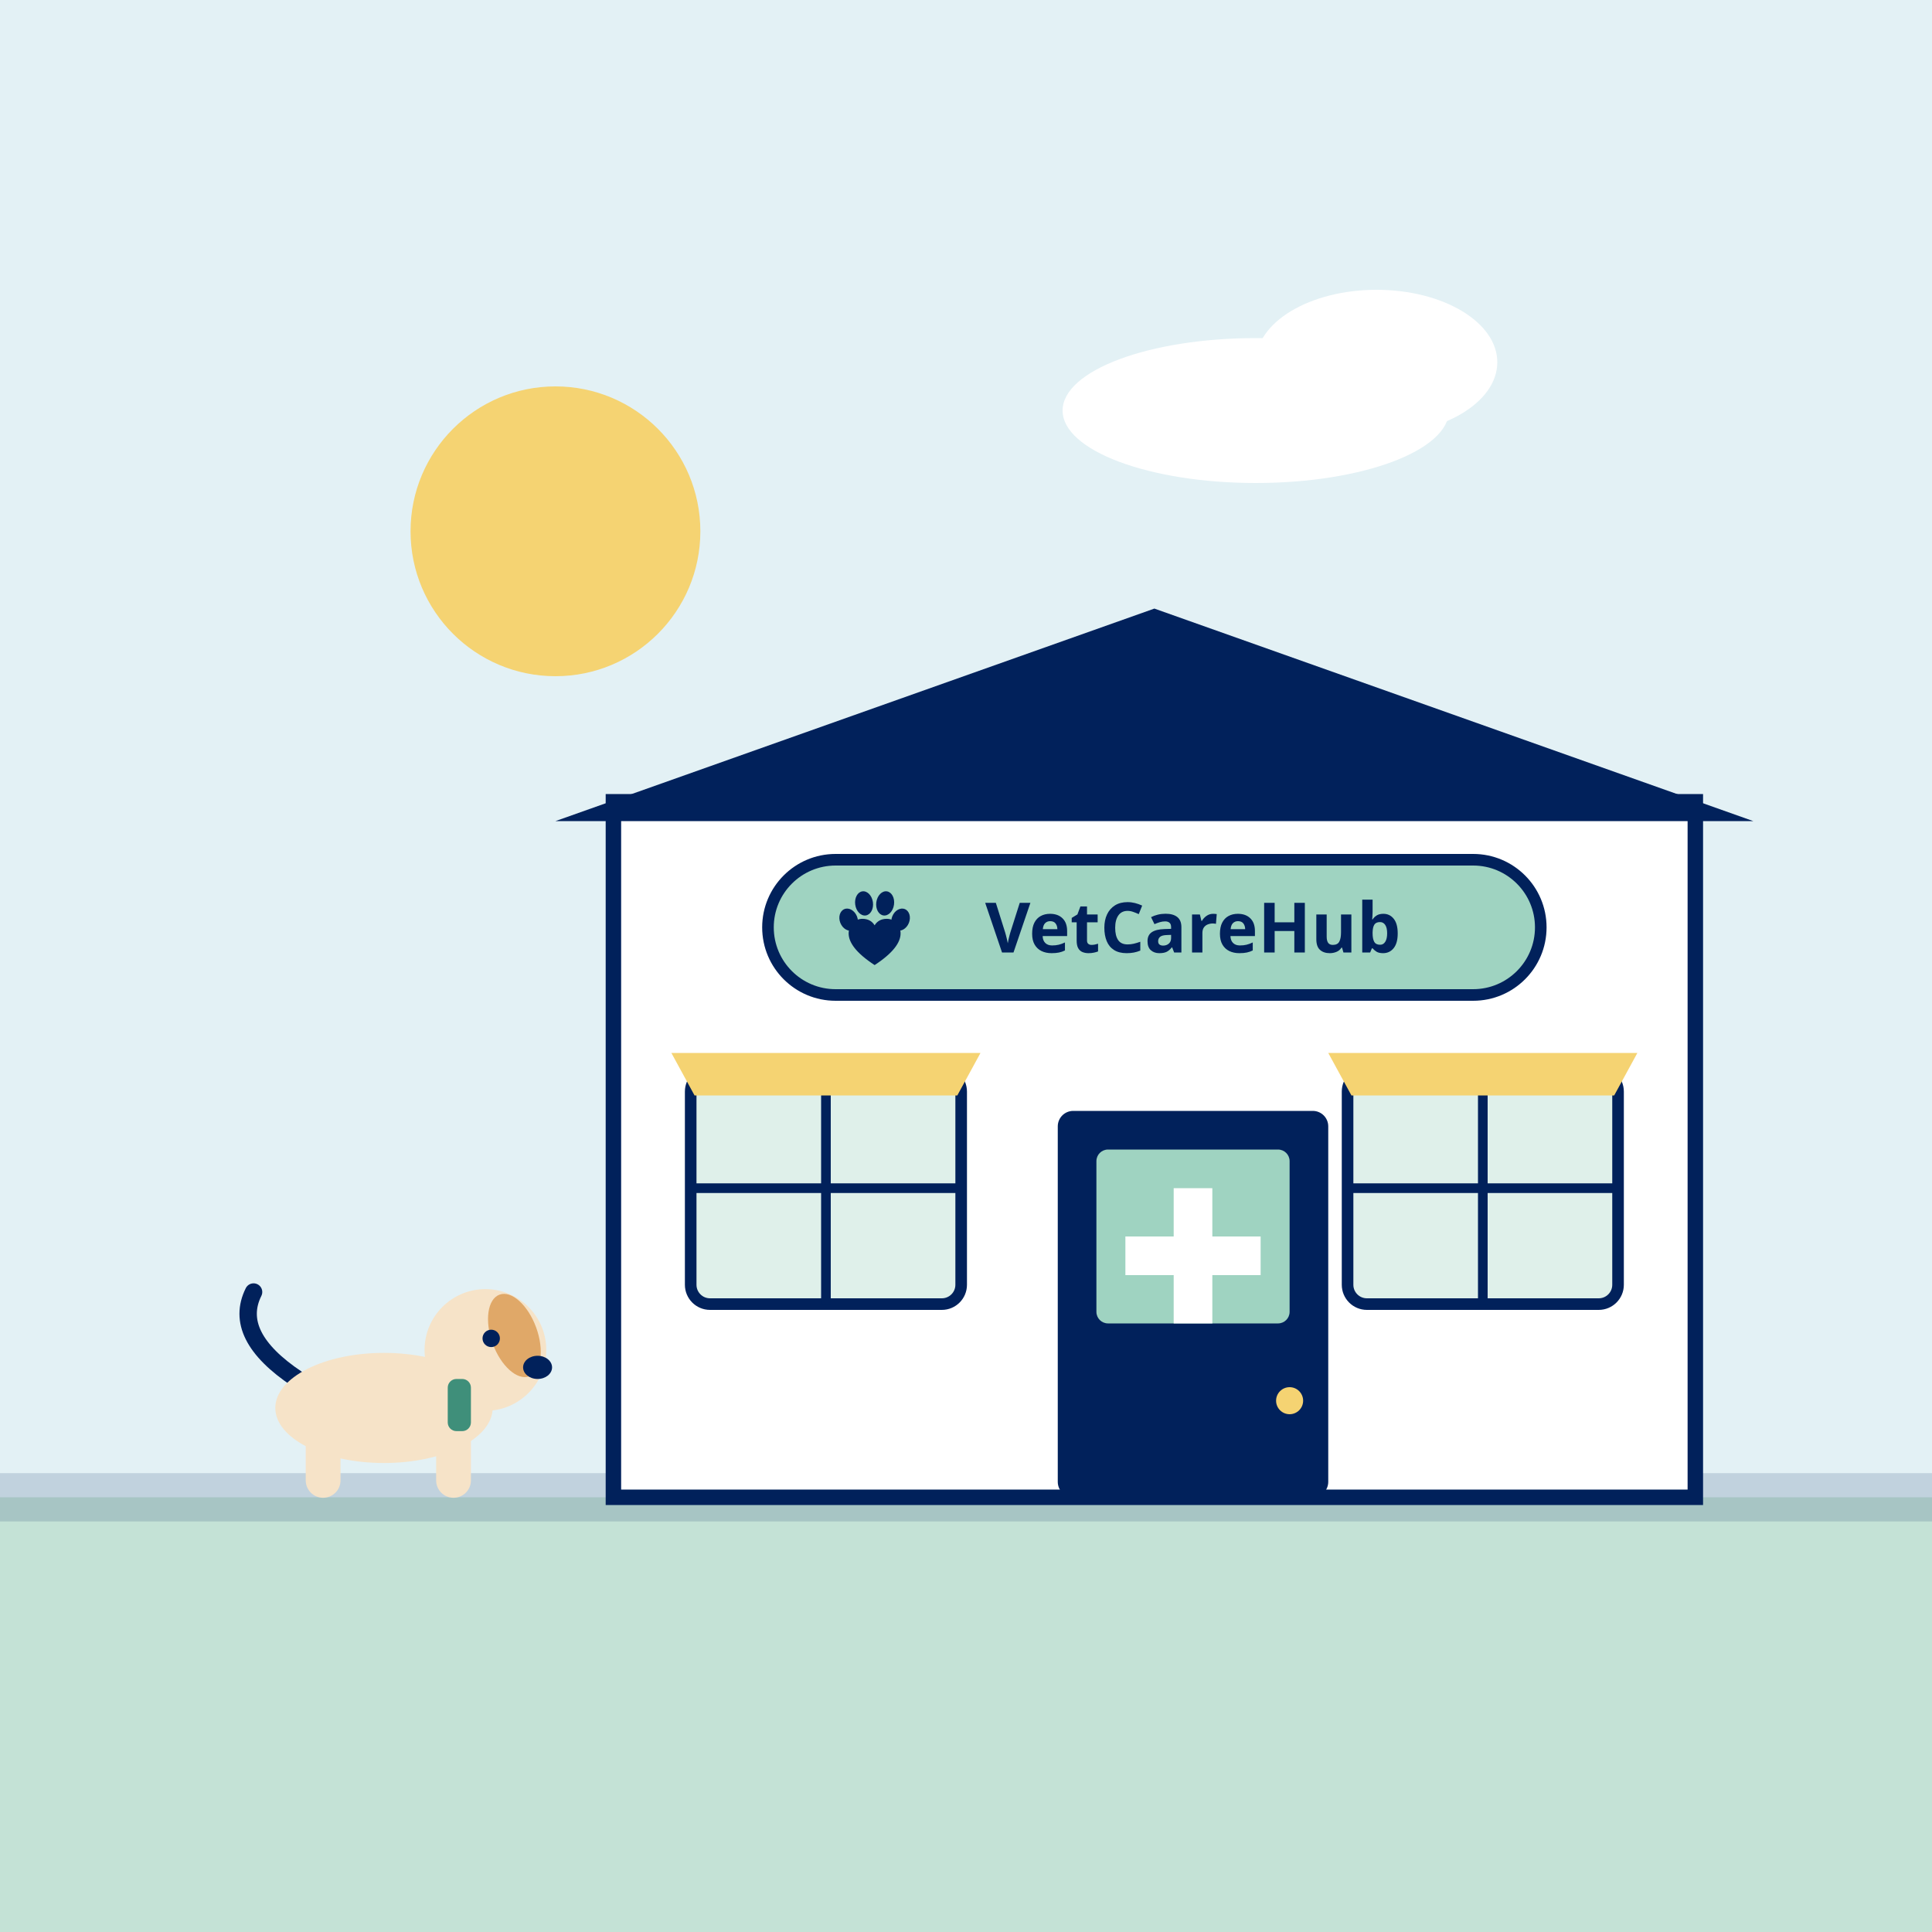
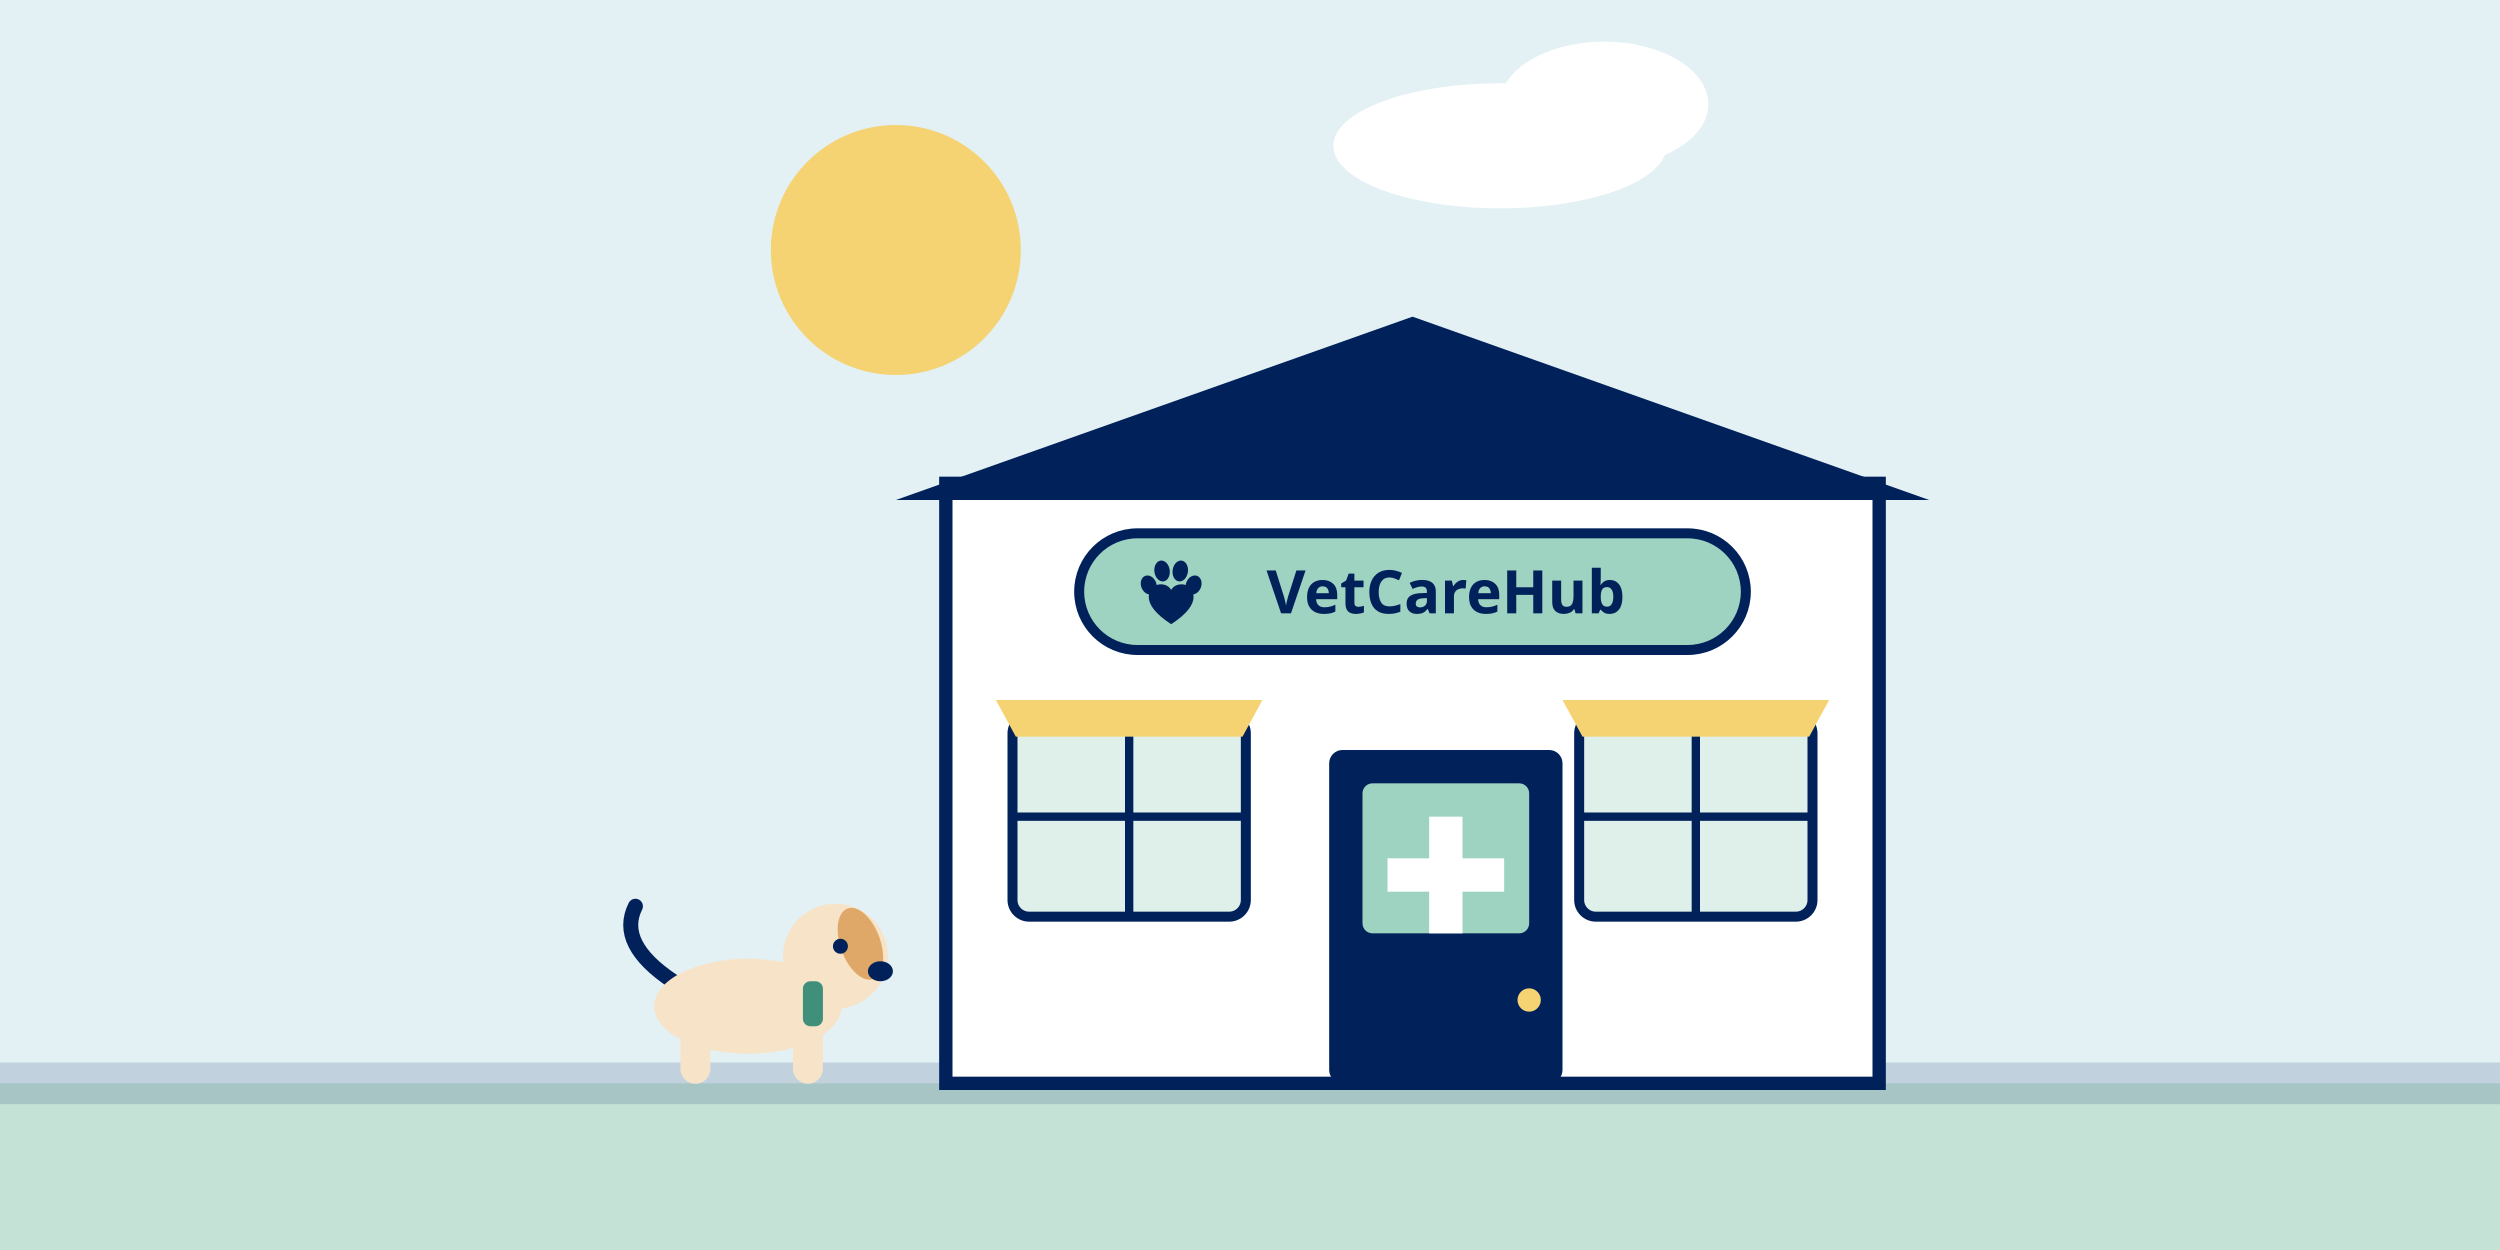
- <svg xmlns="http://www.w3.org/2000/svg" viewBox="0 0 800 800">
-   <rect width="800" height="800" fill="#e3f1f5" />
+ <svg xmlns="http://www.w3.org/2000/svg" viewBox="-200 100 1200 600">
+   <rect x="-311" width="1422" height="800" fill="#e3f1f5" />
  <circle class="sol" cx="230" cy="220" r="60" fill="#f5d372" />
  <g class="nubes" fill="#fff">
    <ellipse cx="520" cy="170" rx="80" ry="30" />
    <ellipse cx="570" cy="150" rx="50" ry="30" />
  </g>
-   <rect y="620" width="800" height="180" fill="#c4e2d6" />
-   <rect y="610" width="800" height="20" fill="#01215b" opacity=".15" />
+   <rect x="-311" y="620" width="1422" height="180" fill="#c4e2d6" />
+   <rect x="-311" y="610" width="1422" height="20" fill="#01215b" opacity=".15" />
  <g transform="translate(-450 124) scale(.8)">
    <rect x="880" y="260" width="560" height="360" fill="#fff" stroke="#01215b" stroke-width="8" />
    <path d="M850 270l310-110 310 110z" fill="#01215b" />
    <rect x="960" y="290" width="400" height="70" rx="35" fill="#9fd3c1" stroke="#01215b" stroke-width="6" />
    <g fill="#01215b" transform="translate(990 300) scale(.42)">
      <ellipse cx="28" cy="50" rx="11" ry="14" transform="rotate(-22 28 50)" />
      <ellipse cx="47" cy="30" rx="11" ry="15" transform="rotate(-8 47 30)" />
      <ellipse cx="73" cy="30" rx="11" ry="15" transform="rotate(8 73 30)" />
      <ellipse cx="92" cy="50" rx="11" ry="14" transform="rotate(22 92 50)" />
      <path d="M60 106C37 91 28 78 28 67c0-11 8-18 17-18 7 0 12 3 15 8 3-5 8-8 15-8 9 0 17 7 17 18 0 11-9 24-32 39Z" />
    </g>
    <text x="1180" y="338" text-anchor="middle" font-family="Trebuchet MS, Verdana, sans-serif" font-weight="700" font-size="36" fill="#01215b">VetCareHub</text>
    <rect x="920" y="400" width="140" height="120" rx="10" fill="#dff0ea" stroke="#01215b" stroke-width="6" />
    <path d="M990 400v120M920 460h140" stroke="#01215b" stroke-width="5" />
    <rect x="1260" y="400" width="140" height="120" rx="10" fill="#dff0ea" stroke="#01215b" stroke-width="6" />
    <path d="M1330 400v120M1260 460h140" stroke="#01215b" stroke-width="5" />
    <path d="M910 390h160l-12 22H922z M1250 390h160l-12 22h-136z" fill="#f5d372" />
    <rect x="1110" y="420" width="140" height="200" rx="8" fill="#01215b" />
    <rect x="1130" y="440" width="100" height="90" rx="6" fill="#9fd3c1" />
    <path d="M1170 460h20v25h25v20h-25v25h-20v-25h-25v-20h25z" fill="#fff" />
    <circle cx="1230" cy="570" r="7" fill="#f5d372" />
  </g>
  <g class="perrito">
    <g transform="translate(213 559) scale(-.6 .6)">
      <path class="cola" d="M150 20c30-20 40-40 30-60" stroke="#01215b" stroke-width="12" fill="none" stroke-linecap="round" />
      <ellipse cx="90" cy="40" rx="75" ry="38" fill="#f6e3c8" />
      <rect x="30" y="50" width="24" height="52" rx="12" fill="#f6e3c8" />
      <rect x="120" y="50" width="24" height="52" rx="12" fill="#f6e3c8" />
      <circle cx="20" cy="0" r="42" fill="#f6e3c8" />
      <ellipse cx="0" cy="-10" rx="16" ry="30" fill="#e0a868" transform="rotate(20 0 -10)" />
      <ellipse cx="-16" cy="12" rx="10" ry="8" fill="#01215b" />
      <circle cx="16" cy="-8" r="6" fill="#01215b" />
      <rect x="30" y="20" width="16" height="36" rx="6" fill="#3f8f7a" />
    </g>
  </g>
</svg>
